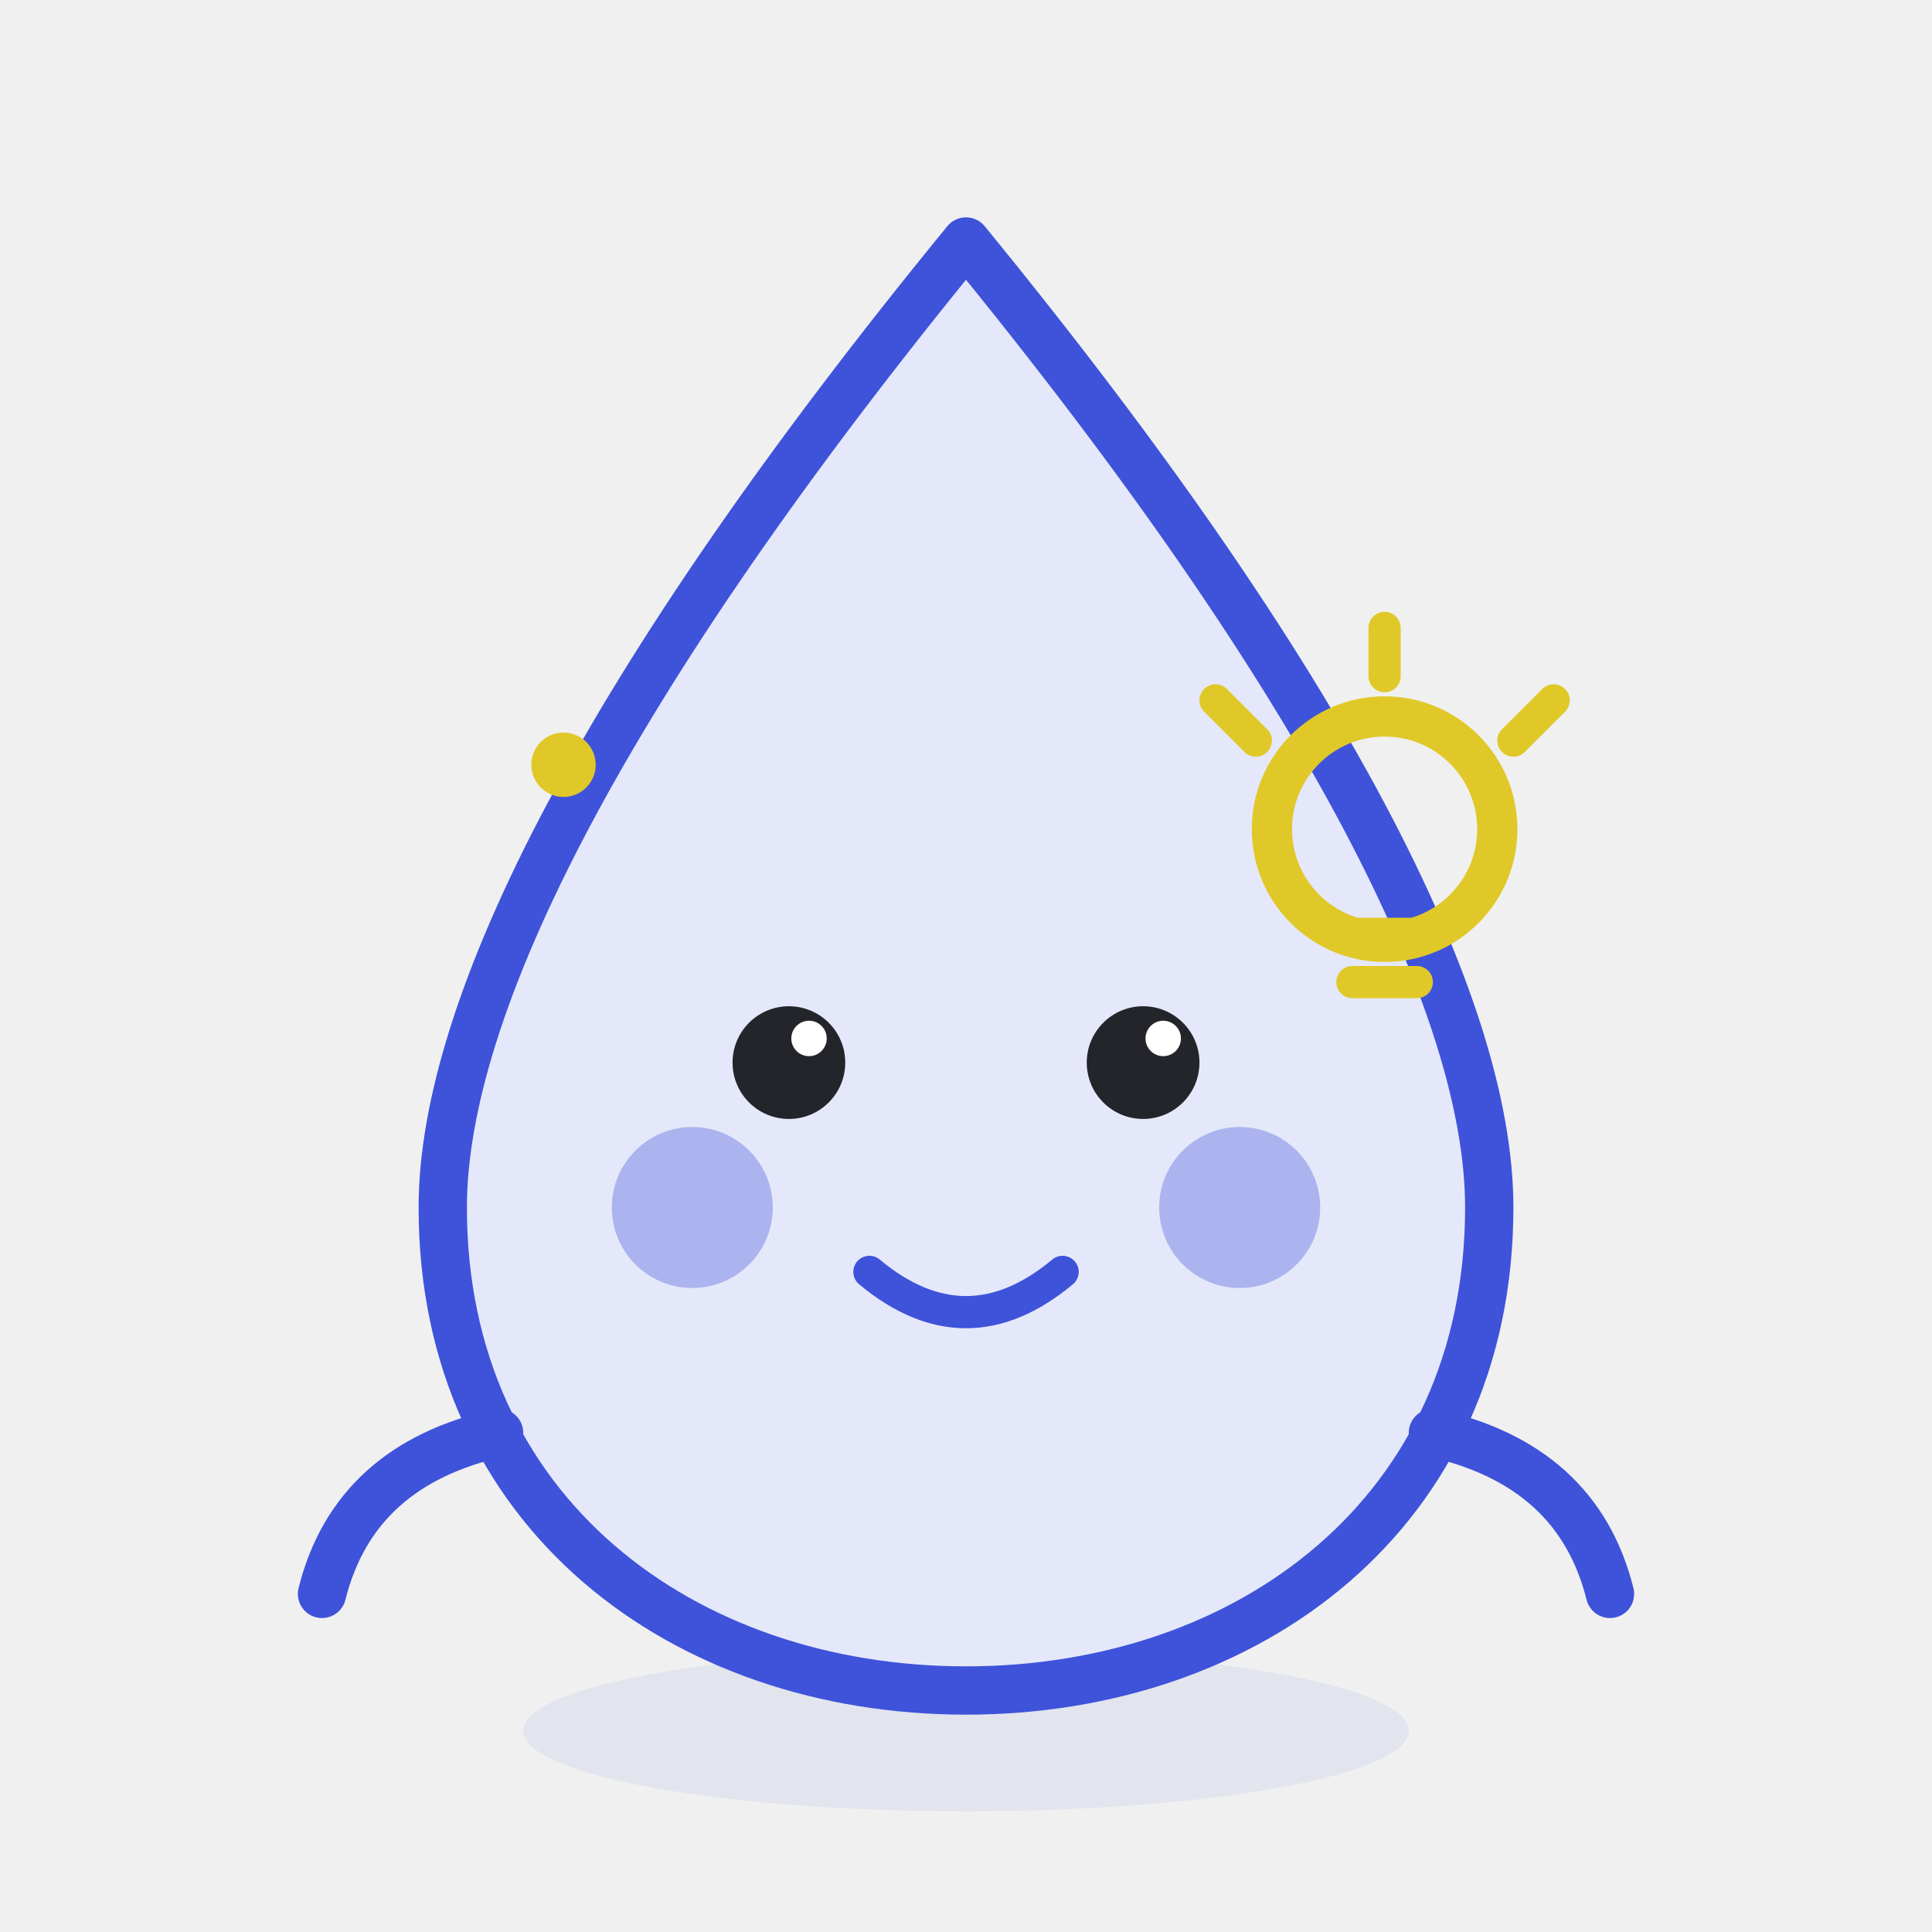
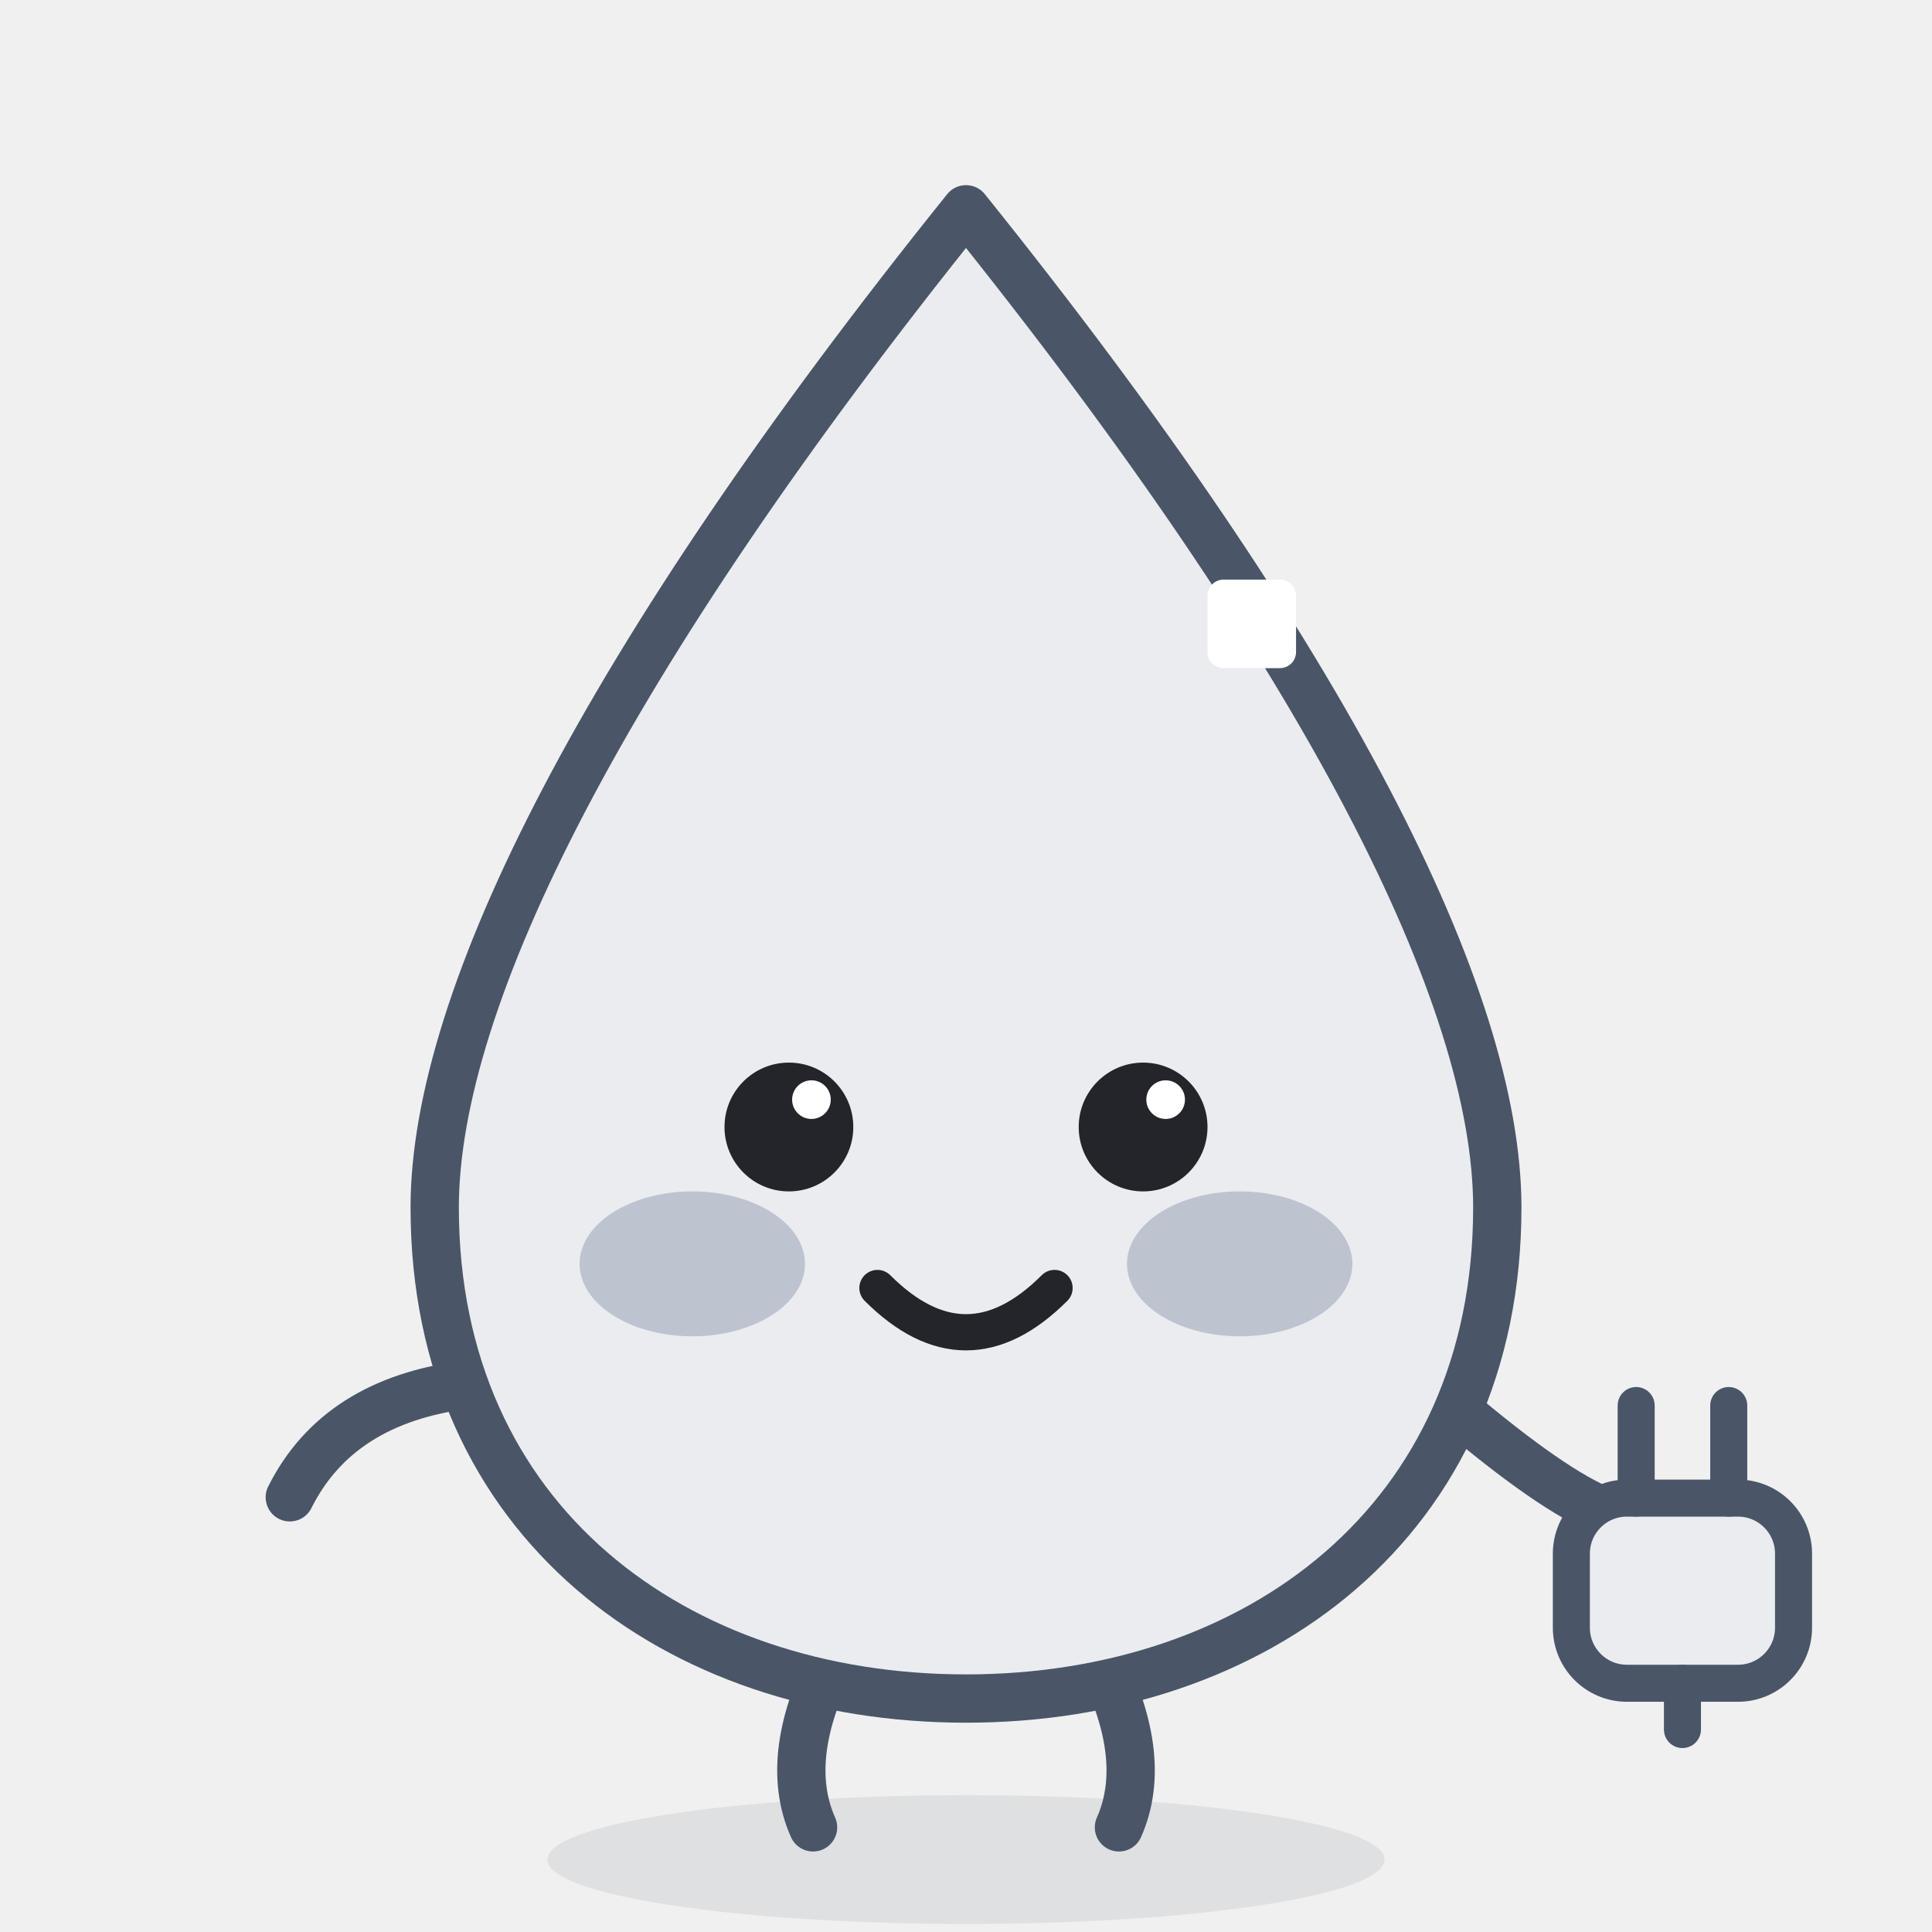
<svg xmlns="http://www.w3.org/2000/svg" viewBox="0 0 240 240" role="img" aria-label="マスコットキャラクター デンミンちゃん">
-   <ellipse cx="120" cy="215" rx="55" ry="10" fill="#3e53da" opacity="0.08" />
-   <path d="M120 30 C 165 85, 185 125, 185 150 C 185 188, 155 210, 120 210 C 85 210, 55 188, 55 150 C 55 125, 75 85, 120 30 Z" fill="#e5e8fa" stroke="#3e53da" stroke-width="6" stroke-linejoin="round" />
-   <circle cx="86" cy="150" r="10" fill="#3e53da" opacity="0.35" />
-   <circle cx="154" cy="150" r="10" fill="#3e53da" opacity="0.35" />
-   <circle cx="98" cy="132" r="7" fill="#24242b" />
-   <circle cx="142" cy="132" r="7" fill="#24242b" />
-   <circle cx="100.5" cy="129" r="2.2" fill="#fff" />
-   <circle cx="144.5" cy="129" r="2.2" fill="#fff" />
-   <path d="M108 158 Q120 168 132 158" stroke="#3e53da" stroke-width="4" fill="none" stroke-linecap="round" />
-   <circle cx="172" cy="103" r="14" fill="none" stroke="#e0c829" stroke-width="5" />
-   <path d="M166 116 L178 116" stroke="#e0c829" stroke-width="4" stroke-linecap="round" />
-   <path d="M168 122 L176 122" stroke="#e0c829" stroke-width="4" stroke-linecap="round" />
-   <path d="M172 84 L172 78" stroke="#e0c829" stroke-width="4" stroke-linecap="round" />
-   <path d="M156 92 L151 87" stroke="#e0c829" stroke-width="4" stroke-linecap="round" />
-   <path d="M188 92 L193 87" stroke="#e0c829" stroke-width="4" stroke-linecap="round" />
-   <circle cx="70" cy="95" r="4" fill="#e0c829" />
-   <path d="M62 178 q-18 4 -22 20" stroke="#3e53da" stroke-width="6" fill="none" stroke-linecap="round" />
-   <path d="M178 178 q18 4 22 20" stroke="#3e53da" stroke-width="6" fill="none" stroke-linecap="round" />
+   <ellipse cx="120" cy="231" rx="52" ry="8" fill="#4a5568" opacity="0.10" />
+   <path d="M104 205 q-7 13 -3 22" stroke="#4a5568" stroke-width="6" fill="none" stroke-linecap="round" />
+   <path d="M136 205 q7 13 3 22" stroke="#4a5568" stroke-width="6" fill="none" stroke-linecap="round" />
+   <path d="M58 172 q-16 2 -22 14" stroke="#4a5568" stroke-width="6" fill="none" stroke-linecap="round" />
+   <path d="M182 176 q12 10 18 12" stroke="#4a5568" stroke-width="6" fill="none" stroke-linecap="round" />
+   <path d="M120 26 C 165 82, 186 124, 186 150 C 186 189, 156 211, 120 211 C 84 211, 54 189, 54 150 C 54 124, 75 82, 120 26 Z" fill="#eaecf0" stroke="#4a5568" stroke-width="6" stroke-linejoin="round" />
+   <rect x="150" y="72" width="11" height="11" rx="2" fill="#ffffff" />
+   <ellipse cx="86" cy="157" rx="14" ry="9" fill="#bdc4d0" />
+   <ellipse cx="154" cy="157" rx="14" ry="9" fill="#bdc4d0" />
+   <circle cx="98" cy="140" r="8" fill="#24242b" />
+   <circle cx="142" cy="140" r="8" fill="#24242b" />
+   <circle cx="100.8" cy="136.6" r="2.4" fill="#fff" />
+   <circle cx="144.8" cy="136.6" r="2.4" fill="#fff" />
+   <path d="M109 160 Q120 171 131 160" stroke="#24242b" stroke-width="4.5" fill="none" stroke-linecap="round" />
+   <g transform="translate(186 170) scale(1.15)">
+     <rect x="8" y="14" width="24" height="20" rx="6" fill="#eaecf0" stroke="#4a5568" stroke-width="4" />
+     <path d="M15 14 V4 M25 14 V4" stroke="#4a5568" stroke-width="4" stroke-linecap="round" />
+     <path d="M20 34 v5" stroke="#4a5568" stroke-width="4" stroke-linecap="round" />
+   </g>
</svg>
